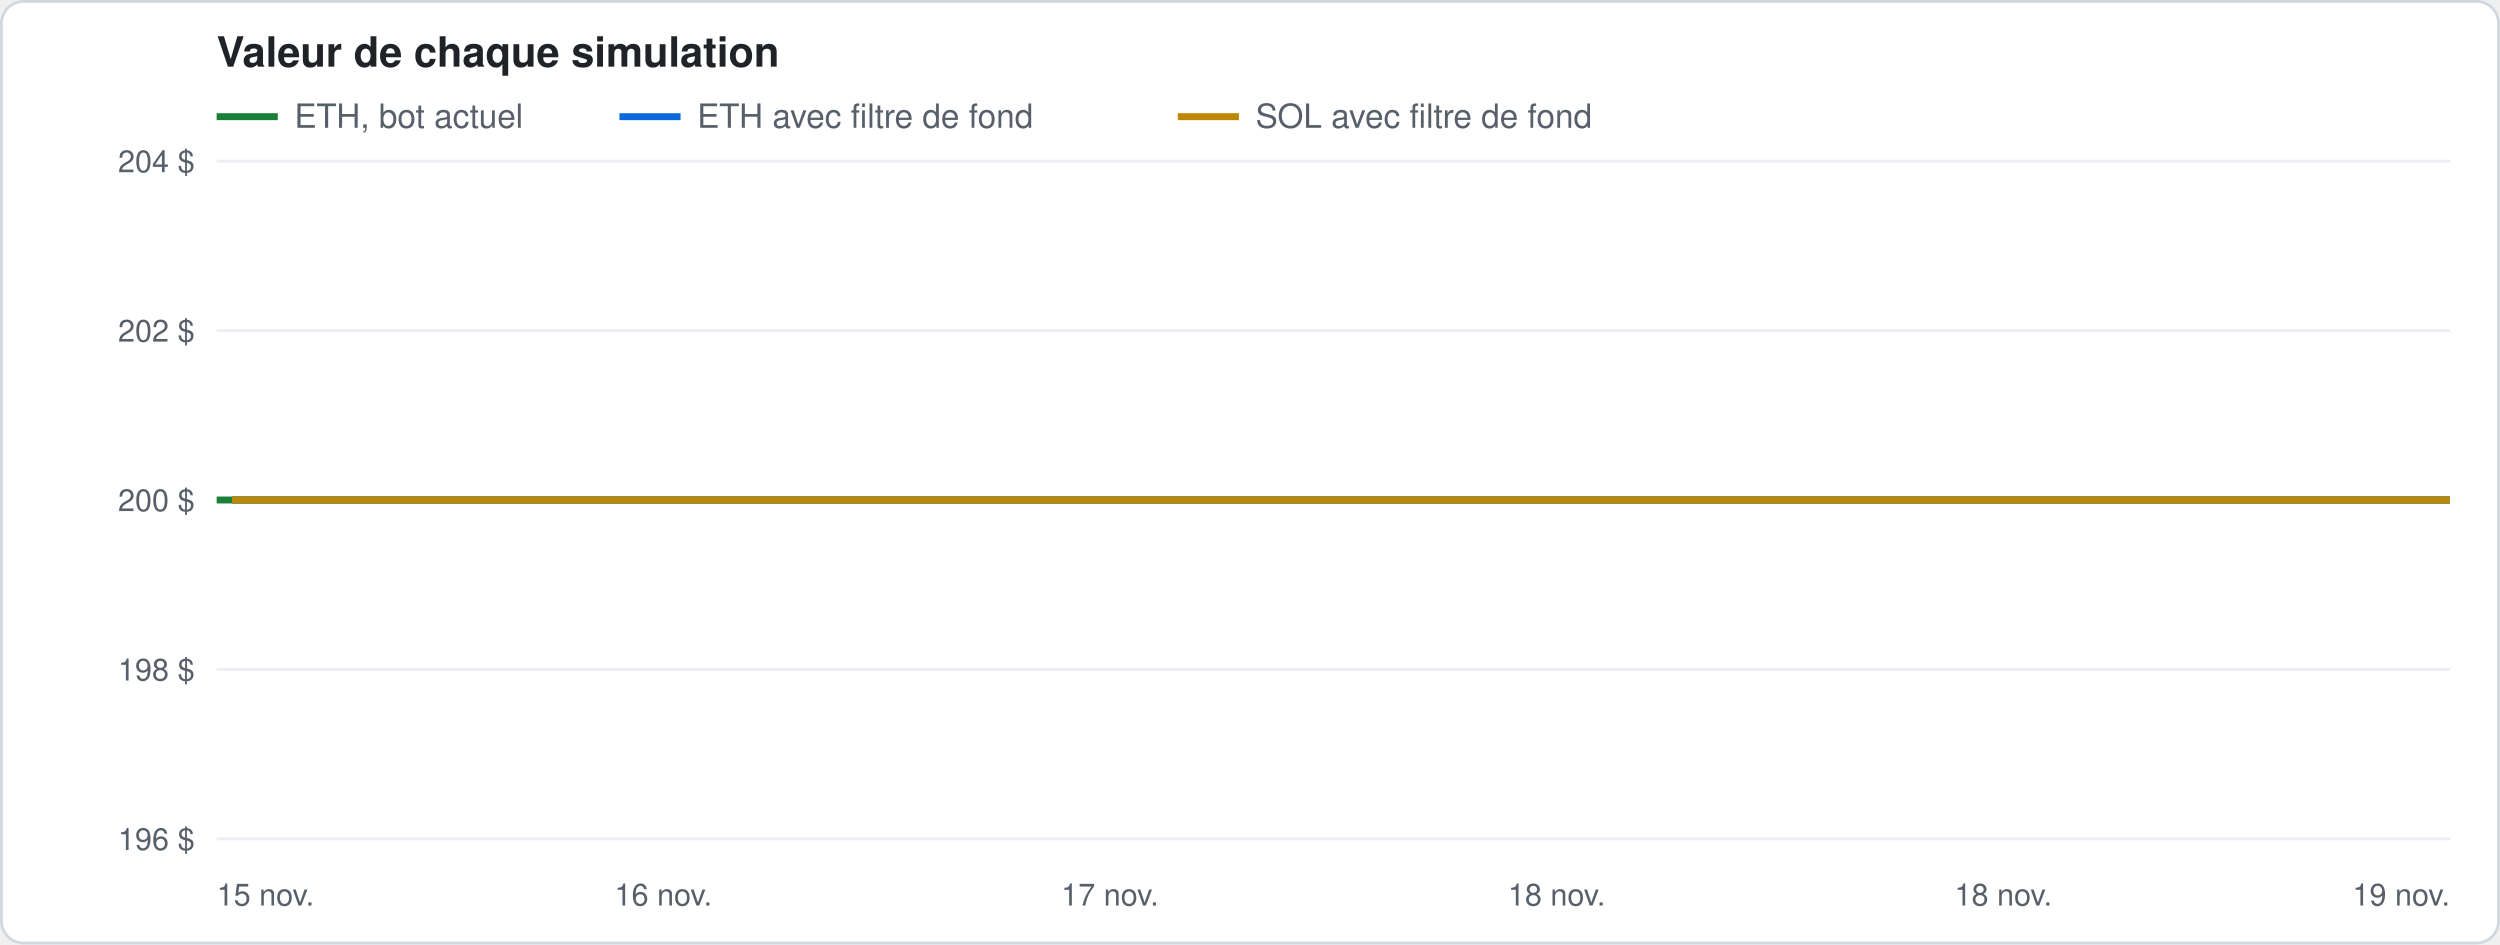
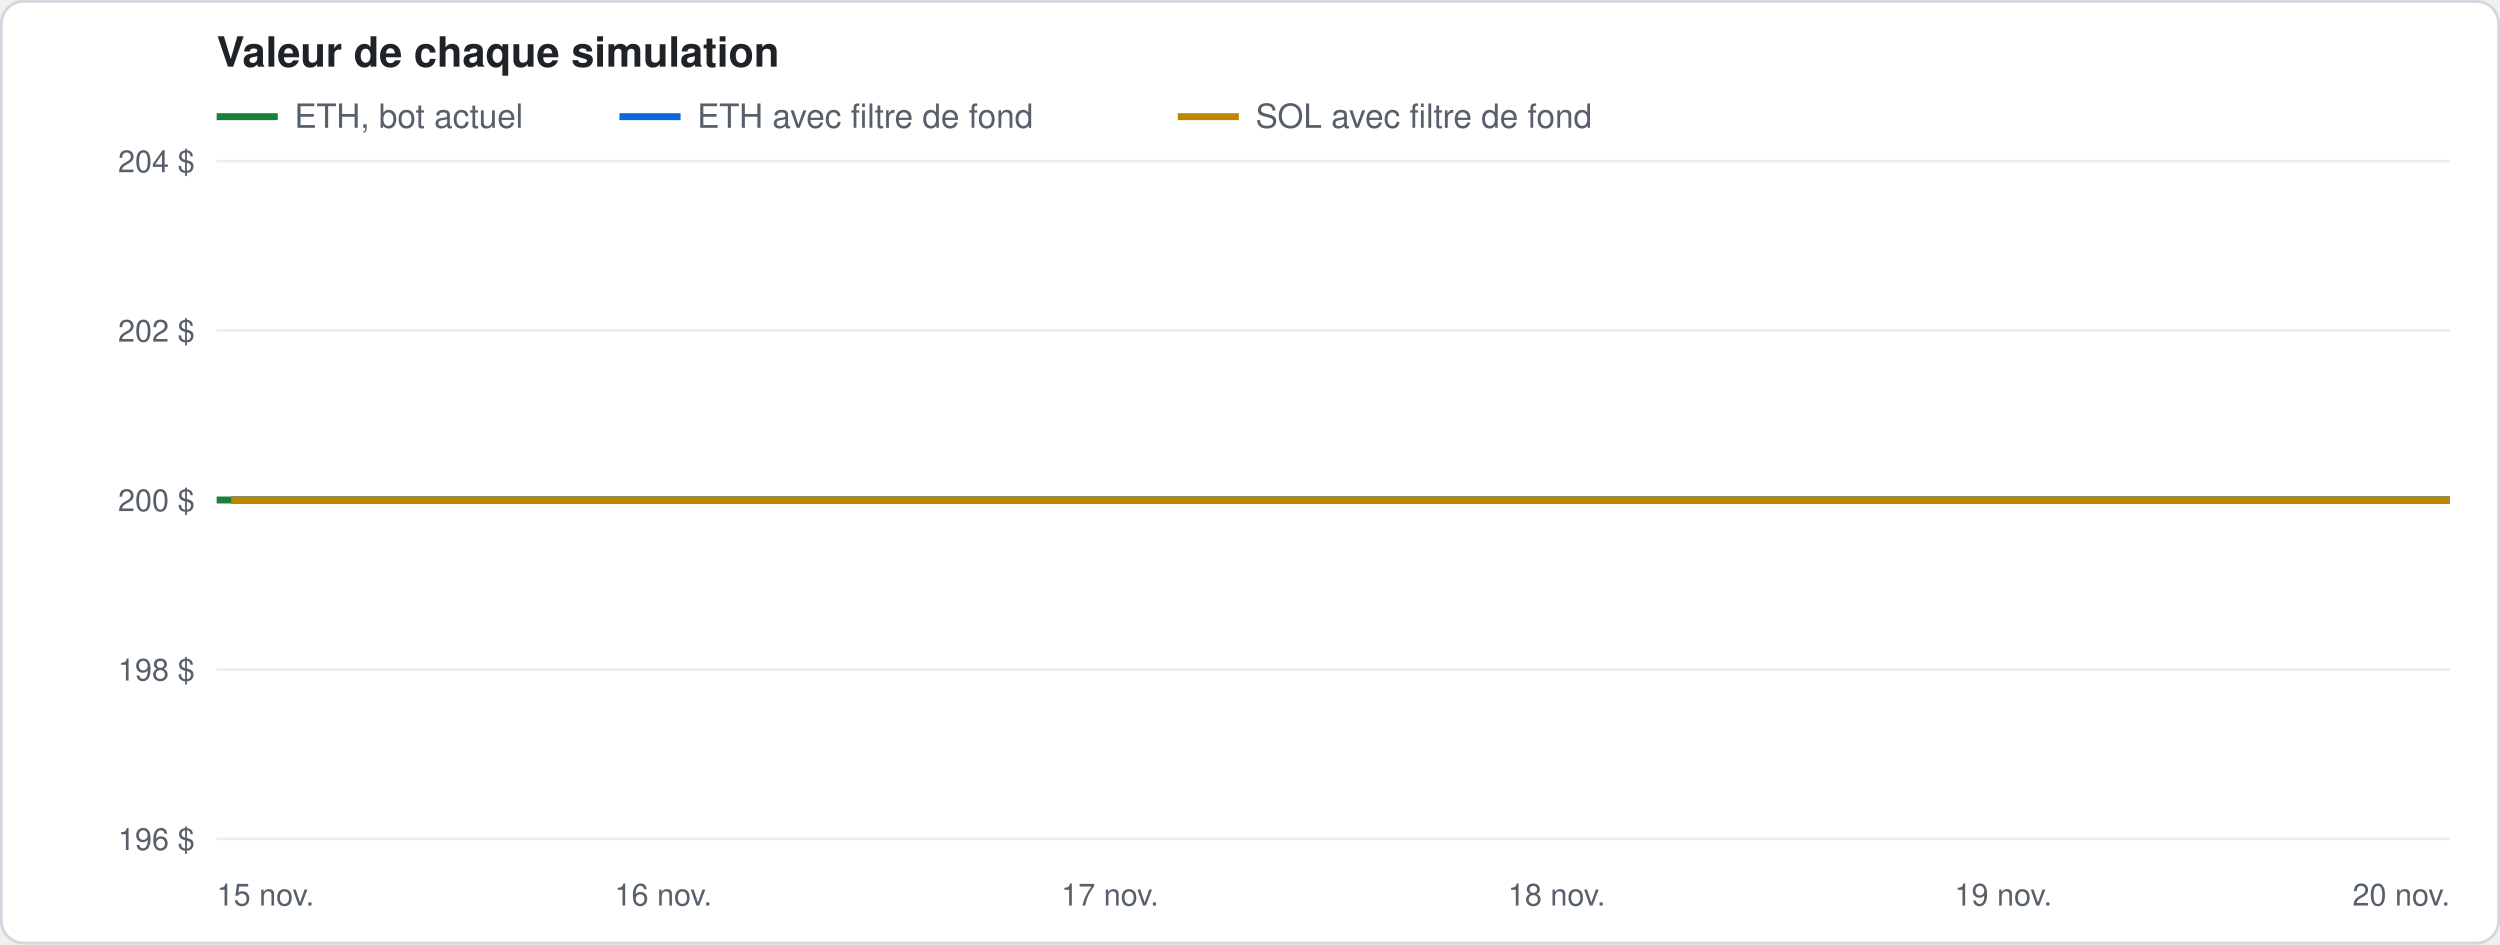
<svg xmlns="http://www.w3.org/2000/svg" width="900" height="340" viewBox="0 0 900 340" font-family="-apple-system, Segoe UI, Helvetica, Arial, sans-serif">
  <rect x="0.5" y="0.5" width="899" height="339" rx="8" fill="#ffffff" stroke="#d0d7de" />
  <text x="78" y="24" font-size="15" font-weight="600" fill="#1f2328">Valeur de chaque simulation</text>
  <line x1="78" y1="42" x2="100" y2="42" stroke="#1a7f37" stroke-width="2.5" />
  <text x="106" y="46" font-size="12" fill="#57606a">ETH, bot actuel</text>
  <line x1="223" y1="42" x2="245" y2="42" stroke="#0969da" stroke-width="2.5" />
  <text x="251" y="46" font-size="12" fill="#57606a">ETH avec filtre de fond</text>
  <line x1="424" y1="42" x2="446" y2="42" stroke="#bf8700" stroke-width="2.5" />
  <text x="452" y="46" font-size="12" fill="#57606a">SOL avec filtre de fond</text>
  <line x1="78" y1="302.0" x2="882" y2="302.0" stroke="#eaeef2" />
  <text x="70" y="306.0" font-size="11" fill="#57606a" text-anchor="end">196 $</text>
  <line x1="78" y1="241.0" x2="882" y2="241.0" stroke="#eaeef2" />
  <text x="70" y="245.0" font-size="11" fill="#57606a" text-anchor="end">198 $</text>
  <line x1="78" y1="180.0" x2="882" y2="180.0" stroke="#eaeef2" />
  <text x="70" y="184.0" font-size="11" fill="#57606a" text-anchor="end">200 $</text>
  <line x1="78" y1="119.0" x2="882" y2="119.0" stroke="#eaeef2" />
  <text x="70" y="123.0" font-size="11" fill="#57606a" text-anchor="end">202 $</text>
  <line x1="78" y1="58.0" x2="882" y2="58.0" stroke="#eaeef2" />
  <text x="70" y="62.0" font-size="11" fill="#57606a" text-anchor="end">204 $</text>
  <text x="78.0" y="326" font-size="11" fill="#57606a" text-anchor="start">15 nov.</text>
  <text x="238.8" y="326" font-size="11" fill="#57606a" text-anchor="middle">16 nov.</text>
  <text x="399.6" y="326" font-size="11" fill="#57606a" text-anchor="middle">17 nov.</text>
  <text x="560.4" y="326" font-size="11" fill="#57606a" text-anchor="middle">18 nov.</text>
-   <text x="721.2" y="326" font-size="11" fill="#57606a" text-anchor="middle">18 nov.</text>
-   <text x="882.0" y="326" font-size="11" fill="#57606a" text-anchor="end">19 nov.</text>
-   <polyline points="78.0,180.0 83.5,180.0 107.9,180.0 117.9,180.0 148.6,180.0 201.3,180.0 279.6,180.0 338.3,180.0 400.0,180.0 472.4,180.0 524.5,180.0 584.4,180.0 652.9,180.0 701.2,180.0 759.7,180.0 832.2,180.0 882.0,180.0" fill="none" stroke="#1a7f37" stroke-width="2.5" stroke-linejoin="round" />
-   <polyline points="83.5,180.0 107.9,180.0 117.9,180.0 148.6,180.0 201.4,180.0 279.6,180.0 338.3,180.0 400.0,180.0 472.4,180.0 524.5,180.0 584.4,180.0 653.0,180.0 701.2,180.0 759.7,180.0 832.2,180.0 882.0,180.0" fill="none" stroke="#0969da" stroke-width="2.5" stroke-linejoin="round" />
-   <polyline points="83.5,180.0 107.9,180.0 117.9,180.0 148.6,180.0 201.4,180.0 279.6,180.0 338.3,180.0 400.1,180.0 472.4,180.0 524.5,180.0 584.5,180.0 653.0,180.0 701.2,180.0 759.7,180.0 832.2,180.0 882.0,180.0" fill="none" stroke="#bf8700" stroke-width="2.5" stroke-linejoin="round" />
+   <text x="721.2" y="326" font-size="11" fill="#57606a" text-anchor="middle">19 nov.</text>
+   <text x="882.0" y="326" font-size="11" fill="#57606a" text-anchor="end">20 nov.</text>
+   <polyline points="78.0,180.0 83.2,180.0 106.0,180.0 115.3,180.0 144.0,180.0 193.4,180.0 266.6,180.0 321.5,180.0 379.2,180.0 446.9,180.0 495.7,180.0 551.7,180.0 615.8,180.0 660.9,180.0 715.6,180.0 783.4,180.0 830.0,180.0 882.0,180.0" fill="none" stroke="#1a7f37" stroke-width="2.5" stroke-linejoin="round" />
+   <polyline points="83.2,180.0 106.0,180.0 115.3,180.0 144.0,180.0 193.4,180.0 266.6,180.0 321.5,180.0 379.2,180.0 446.9,180.0 495.7,180.0 551.7,180.0 615.8,180.0 660.9,180.0 715.6,180.0 783.4,180.0 830.0,180.0 882.0,180.0" fill="none" stroke="#0969da" stroke-width="2.5" stroke-linejoin="round" />
+   <polyline points="83.2,180.0 106.0,180.0 115.3,180.0 144.0,180.0 193.4,180.0 266.6,180.0 321.5,180.0 379.2,180.0 447.0,180.0 495.7,180.0 551.7,180.0 615.8,180.0 660.9,180.0 715.7,180.0 783.5,180.0 830.0,180.0 882.0,180.0" fill="none" stroke="#bf8700" stroke-width="2.5" stroke-linejoin="round" />
</svg>
